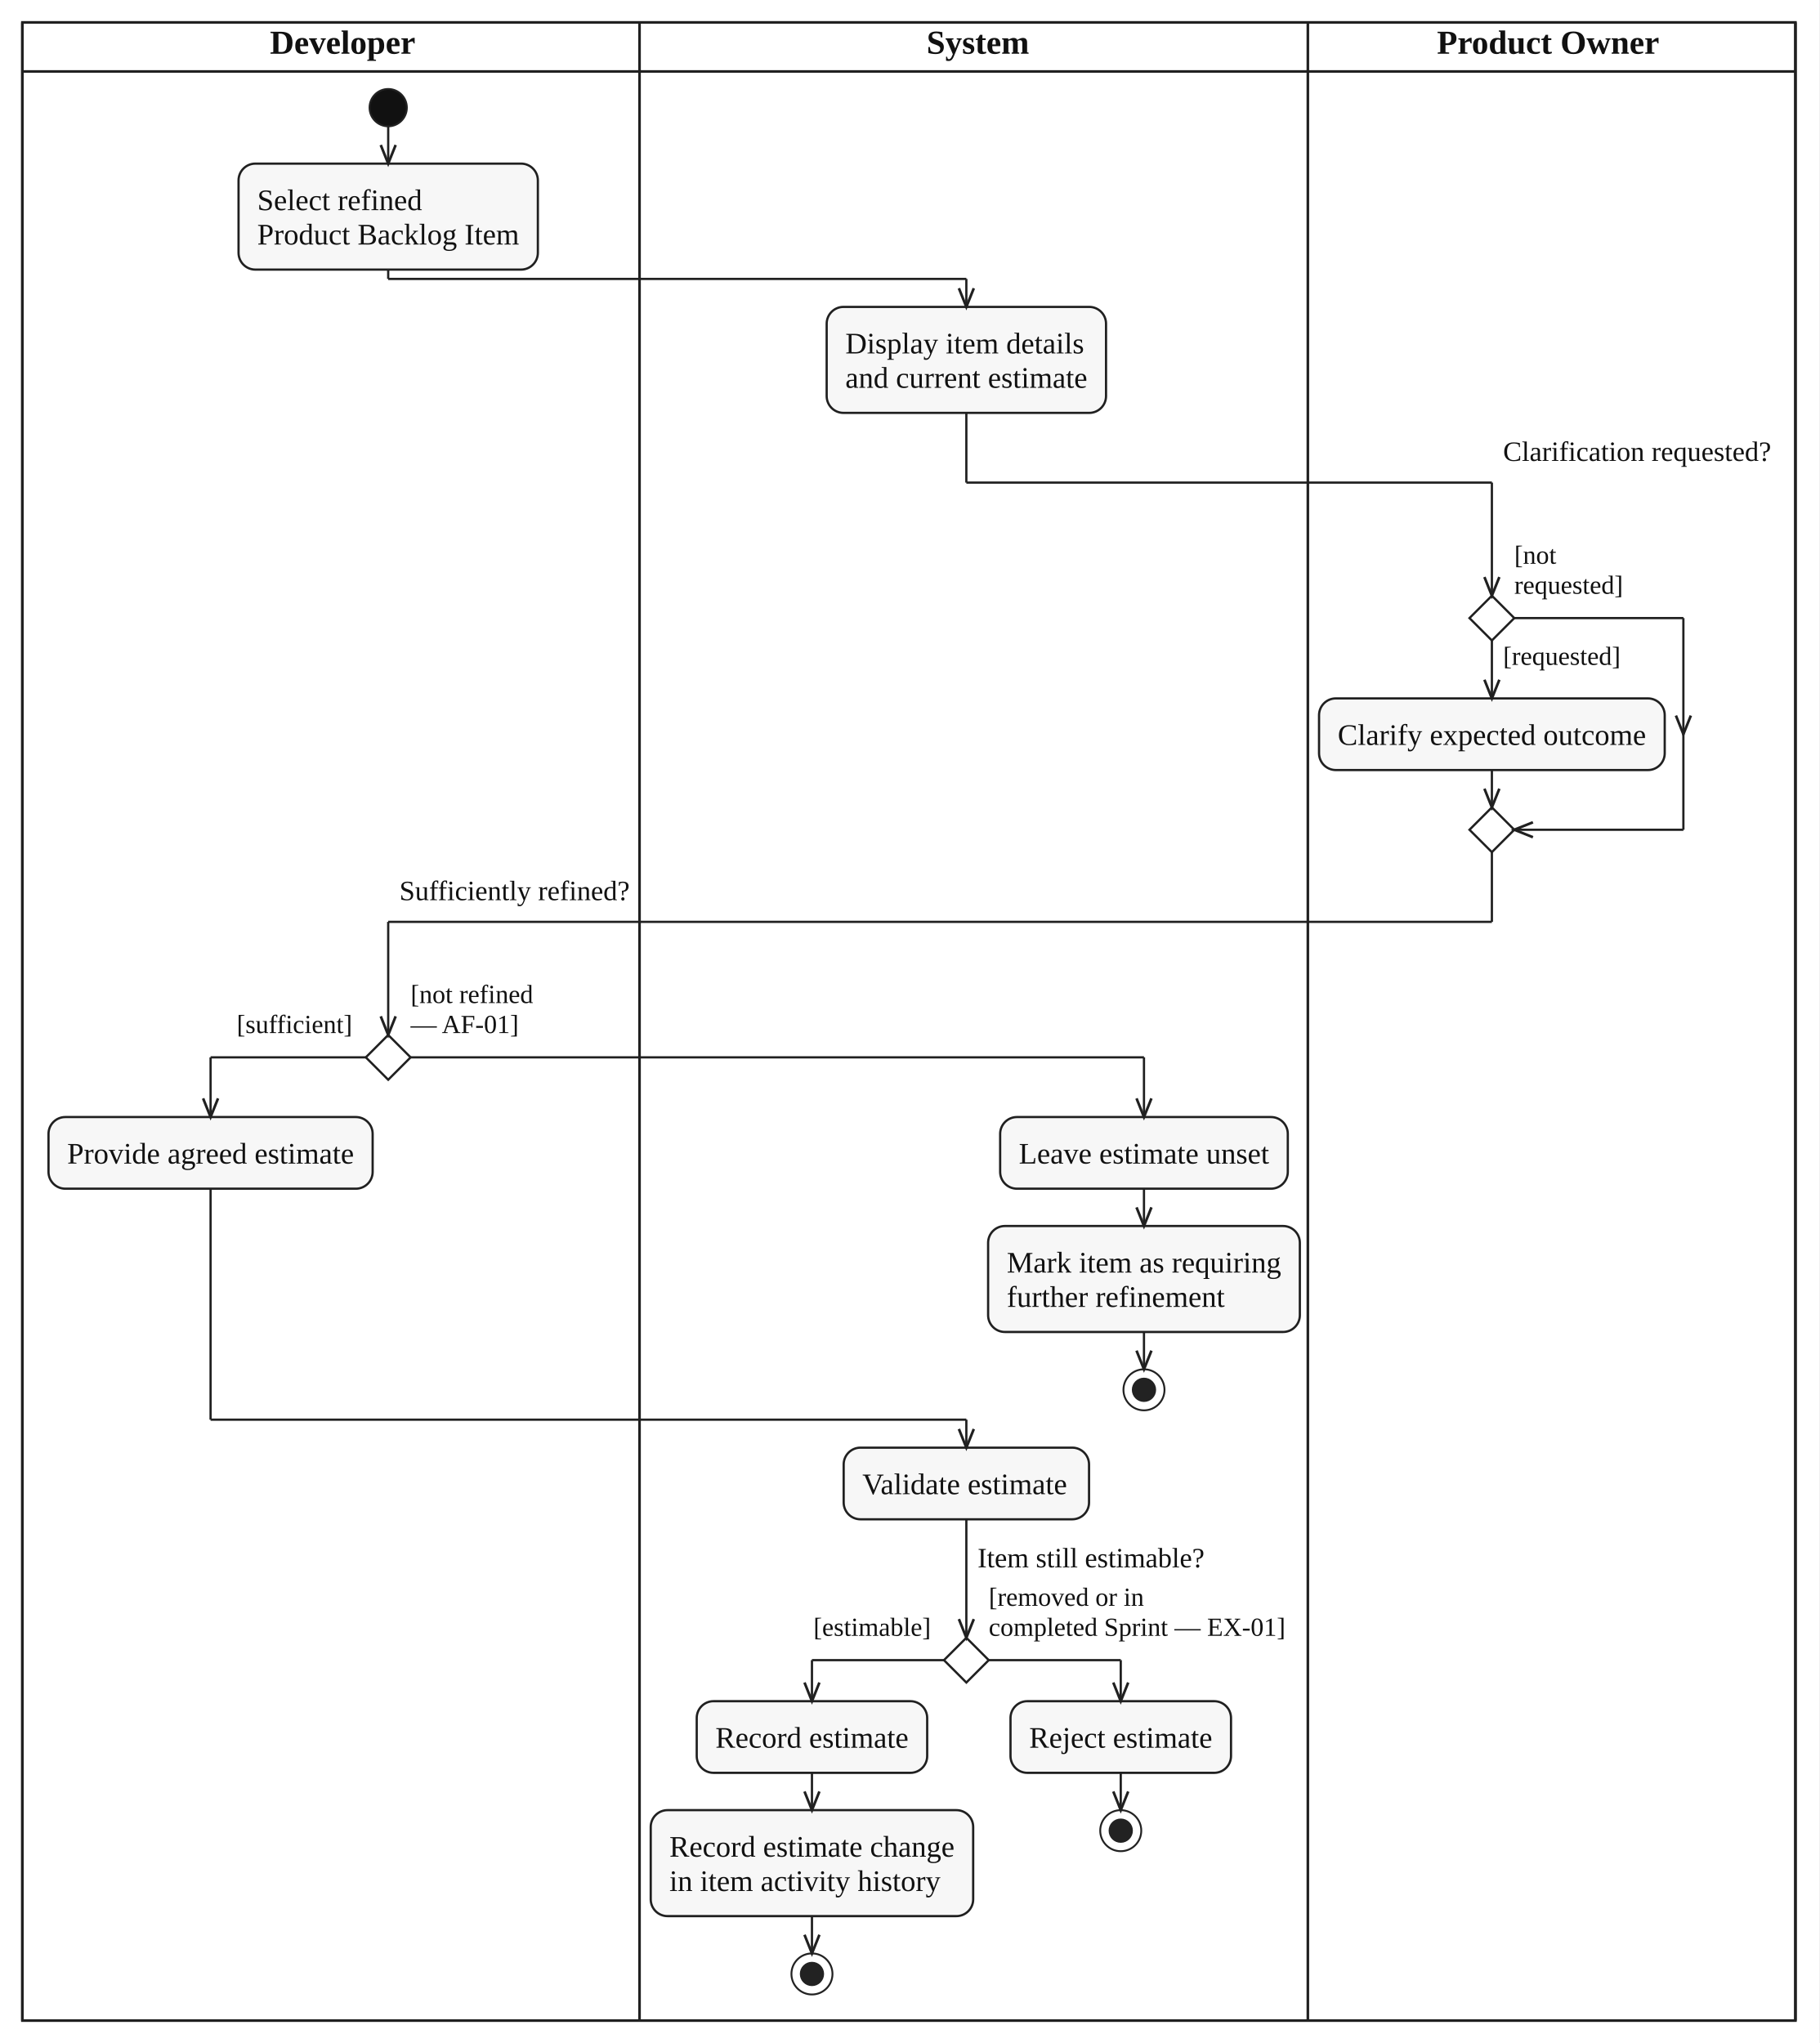
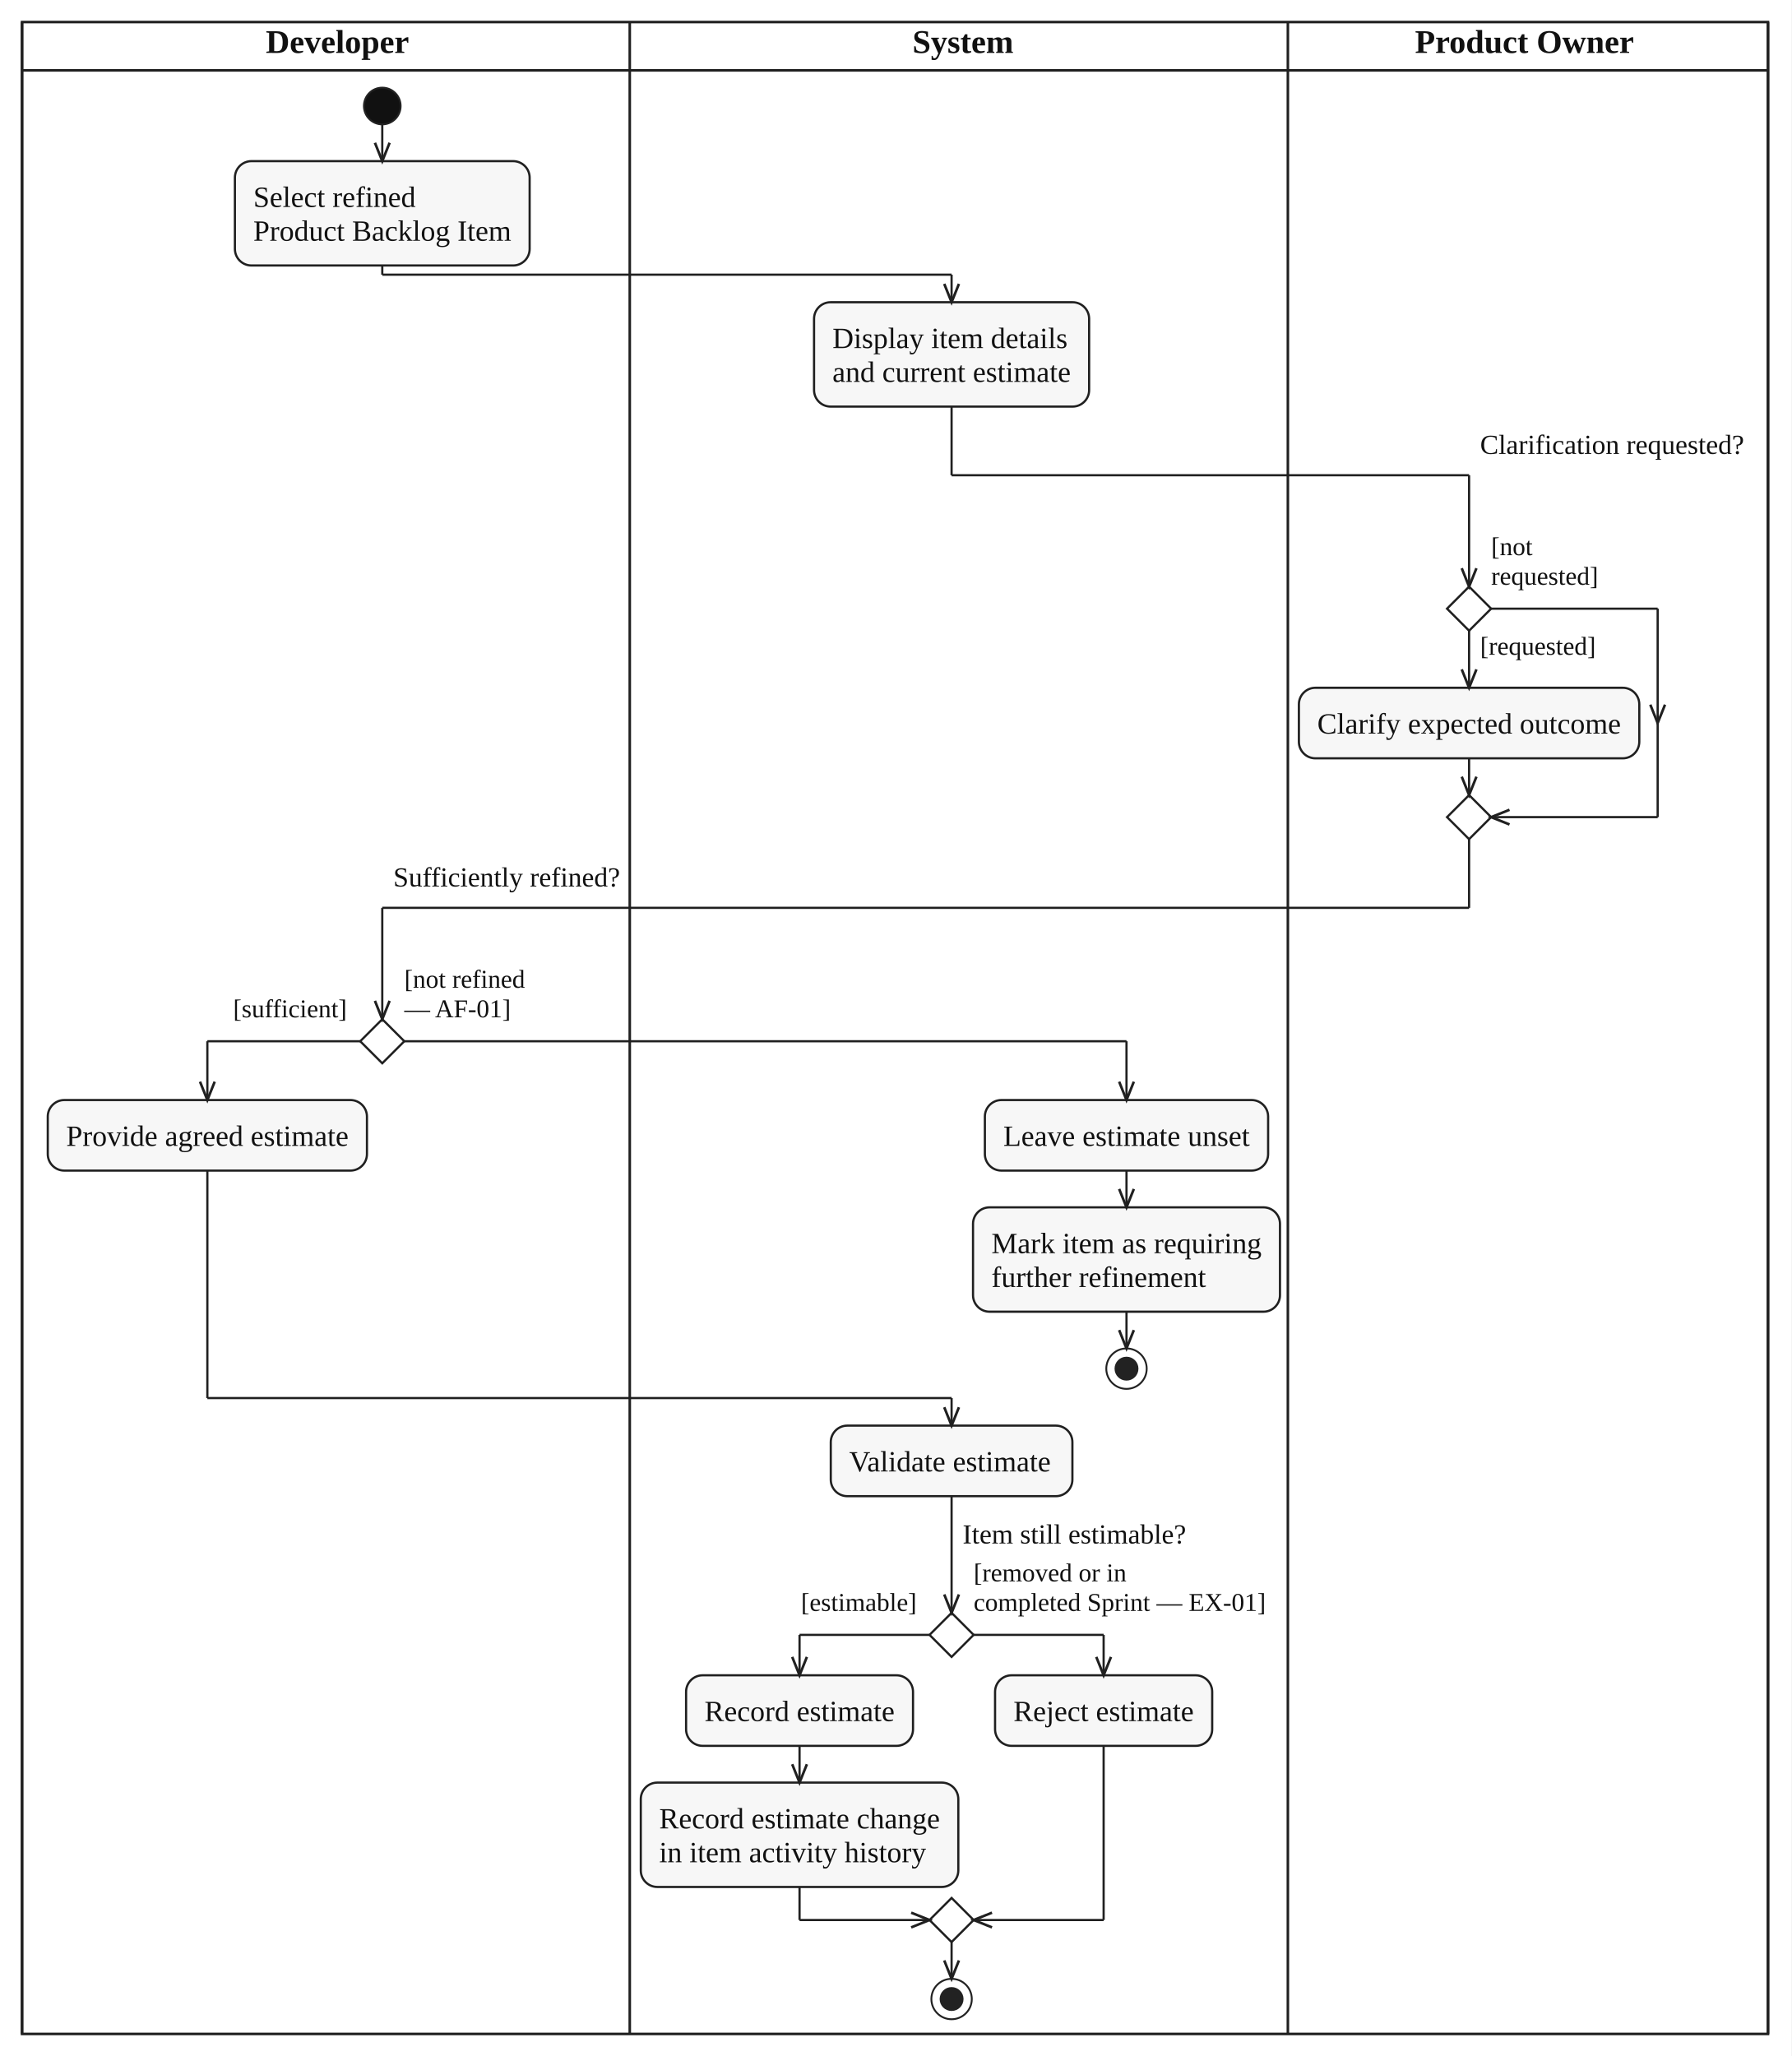
- <svg xmlns="http://www.w3.org/2000/svg" contentStyleType="text/css" height="1095px" preserveAspectRatio="none" style="width:975px;height:1095px;background:#FFFFFF;" version="1.1" viewBox="-5 0.394 975 1095" width="975px" zoomAndPan="magnify" data-pres-formatted="1">
-   <rect id="pres-background" x="-5" y="0.394" width="975" height="1095" fill="#FFFFFF" stroke="none" />
+ <svg xmlns="http://www.w3.org/2000/svg" contentStyleType="text/css" height="1119px" preserveAspectRatio="none" style="width:975px;height:1119px;background:#FFFFFF;" version="1.1" viewBox="-5 0.394 975 1119" width="975px" zoomAndPan="magnify" data-pres-formatted="1">
+   <rect id="pres-background" x="-5" y="0.394" width="975" height="1119" fill="#FFFFFF" stroke="none" />
  <defs />
  <g>
    <rect fill="#FFFFFF" height="30.698" style="stroke:#FFFFFF;stroke-width:1.0;" width="935.509" x="15" y="12.394" />
    <ellipse cx="203.057" cy="58.092" fill="#111111" rx="10" ry="10" style="stroke:#222222;stroke-width:1.0;" />
    <rect fill="#F7F7F7" height="56.797" rx="9" ry="9" style="stroke:#202020;stroke-width:1.2;" width="160.414" x="122.85" y="88.092" />
    <text fill="#111111" font-family="Times New Roman" font-size="16" lengthAdjust="spacing" textLength="88.398" x="132.85" y="113.029">Select refined</text>
    <text fill="#111111" font-family="Times New Roman" font-size="16" lengthAdjust="spacing" textLength="140.414" x="132.85" y="131.428">Product Backlog Item</text>
    <polygon fill="#FFFFFF" points="203.057,555.108,215.057,567.108,203.057,579.108,191.057,567.108,203.057,555.108" style="stroke:#202020;stroke-width:1.2;" />
    <text fill="#111111" font-family="Times New Roman" font-size="15" lengthAdjust="spacing" textLength="123.699" x="209.057" y="482.869">Sufficiently refined?</text>
    <text fill="#111111" font-family="Times New Roman" font-size="15" lengthAdjust="spacing" textLength="3.75" x="209.057" y="500.118"> </text>
    <text fill="#111111" font-family="Times New Roman" font-size="15" lengthAdjust="spacing" textLength="3.75" x="209.057" y="517.366"> </text>
    <text fill="#111111" font-family="Times New Roman" font-size="15" lengthAdjust="spacing" textLength="3.75" x="209.057" y="534.615"> </text>
    <text fill="#111111" font-family="Times New Roman" font-size="15" lengthAdjust="spacing" textLength="3.75" x="209.057" y="551.863"> </text>
    <text fill="#111111" font-family="Times New Roman" font-size="14" lengthAdjust="spacing" textLength="69.193" x="121.863" y="554.08">[sufficient]  </text>
    <text fill="#111111" font-family="Times New Roman" font-size="6" lengthAdjust="spacing" textLength="1.5" x="121.863" y="562.71"> </text>
    <text fill="#111111" font-family="Times New Roman" font-size="14" lengthAdjust="spacing" textLength="72.693" x="215.057" y="537.981">  [not refined</text>
    <text fill="#111111" font-family="Times New Roman" font-size="14" lengthAdjust="spacing" textLength="65.721" x="215.057" y="554.08">  — AF-01]</text>
    <text fill="#111111" font-family="Times New Roman" font-size="6" lengthAdjust="spacing" textLength="1.5" x="215.057" y="562.71"> </text>
    <rect fill="#F7F7F7" height="38.398" rx="9" ry="9" style="stroke:#202020;stroke-width:1.2;" width="173.719" x="21" y="599.108" />
    <text fill="#111111" font-family="Times New Roman" font-size="16" lengthAdjust="spacing" textLength="153.719" x="31" y="624.045">Provide agreed estimate</text>
-     <line style="stroke:#202020;stroke-width:1.4;" x1="7" x2="7" y1="12.394" y2="1083.387" />
+     <line style="stroke:#202020;stroke-width:1.4;" x1="7" x2="7" y1="12.394" y2="1107.387" />
    <rect fill="#F7F7F7" height="56.797" rx="9" ry="9" style="stroke:#202020;stroke-width:1.2;" width="149.719" x="438.056" y="164.889" />
    <text fill="#111111" font-family="Times New Roman" font-size="16" lengthAdjust="spacing" textLength="127.977" x="448.056" y="189.826">Display item details</text>
    <text fill="#111111" font-family="Times New Roman" font-size="16" lengthAdjust="spacing" textLength="129.719" x="448.056" y="208.225">and current estimate</text>
    <rect fill="#F7F7F7" height="38.398" rx="9" ry="9" style="stroke:#202020;stroke-width:1.2;" width="154.164" x="531.031" y="599.108" />
    <text fill="#111111" font-family="Times New Roman" font-size="16" lengthAdjust="spacing" textLength="134.164" x="541.031" y="624.045">Leave estimate unset</text>
    <rect fill="#F7F7F7" height="56.797" rx="9" ry="9" style="stroke:#202020;stroke-width:1.2;" width="167.07" x="524.578" y="657.506" />
    <text fill="#111111" font-family="Times New Roman" font-size="16" lengthAdjust="spacing" textLength="147.07" x="534.578" y="682.444">Mark item as requiring</text>
    <text fill="#111111" font-family="Times New Roman" font-size="16" lengthAdjust="spacing" textLength="116.828" x="534.578" y="700.842">further refinement</text>
    <ellipse cx="608.113" cy="745.303" fill="none" rx="11" ry="11" style="stroke:#222222;stroke-width:1.0;" />
    <ellipse cx="608.113" cy="745.303" fill="#222222" rx="6" ry="6" style="stroke:#222222;stroke-width:1.0;" />
    <rect fill="#F7F7F7" height="38.398" rx="9" ry="9" style="stroke:#202020;stroke-width:1.2;" width="131.508" x="447.162" y="776.303" />
    <text fill="#111111" font-family="Times New Roman" font-size="16" lengthAdjust="spacing" textLength="111.508" x="457.162" y="801.241">Validate estimate</text>
    <polygon fill="#FFFFFF" points="512.915,878.192,524.915,890.192,512.915,902.192,500.916,890.192,512.915,878.192" style="stroke:#202020;stroke-width:1.2;" />
    <text fill="#111111" font-family="Times New Roman" font-size="15" lengthAdjust="spacing" textLength="121.633" x="518.915" y="840.45">Item still estimable?</text>
    <text fill="#111111" font-family="Times New Roman" font-size="15" lengthAdjust="spacing" textLength="3.75" x="518.915" y="857.699"> </text>
    <text fill="#111111" font-family="Times New Roman" font-size="15" lengthAdjust="spacing" textLength="3.75" x="518.915" y="874.947"> </text>
    <text fill="#111111" font-family="Times New Roman" font-size="14" lengthAdjust="spacing" textLength="69.973" x="430.943" y="877.164">[estimable]  </text>
    <text fill="#111111" font-family="Times New Roman" font-size="6" lengthAdjust="spacing" textLength="1.5" x="430.943" y="885.793"> </text>
    <text fill="#111111" font-family="Times New Roman" font-size="14" lengthAdjust="spacing" textLength="90.193" x="524.915" y="861.065">  [removed or in</text>
    <text fill="#111111" font-family="Times New Roman" font-size="14" lengthAdjust="spacing" textLength="166.024" x="524.915" y="877.164">  completed Sprint — EX-01]</text>
    <text fill="#111111" font-family="Times New Roman" font-size="6" lengthAdjust="spacing" textLength="1.5" x="524.915" y="885.793"> </text>
    <rect fill="#F7F7F7" height="38.398" rx="9" ry="9" style="stroke:#202020;stroke-width:1.2;" width="123.516" x="368.408" y="912.192" />
    <text fill="#111111" font-family="Times New Roman" font-size="16" lengthAdjust="spacing" textLength="103.516" x="378.408" y="937.129">Record estimate</text>
    <rect fill="#F7F7F7" height="56.797" rx="9" ry="9" style="stroke:#202020;stroke-width:1.2;" width="172.82" x="343.755" y="970.59" />
    <text fill="#111111" font-family="Times New Roman" font-size="16" lengthAdjust="spacing" textLength="152.82" x="353.755" y="995.528">Record estimate change</text>
    <text fill="#111111" font-family="Times New Roman" font-size="16" lengthAdjust="spacing" textLength="145.312" x="353.755" y="1013.926">in item activity history</text>
-     <ellipse cx="430.166" cy="1058.387" fill="none" rx="11" ry="11" style="stroke:#222222;stroke-width:1.0;" />
-     <ellipse cx="430.166" cy="1058.387" fill="#222222" rx="6" ry="6" style="stroke:#222222;stroke-width:1.0;" />
    <rect fill="#F7F7F7" height="38.398" rx="9" ry="9" style="stroke:#202020;stroke-width:1.2;" width="118.18" x="536.576" y="912.192" />
    <text fill="#111111" font-family="Times New Roman" font-size="16" lengthAdjust="spacing" textLength="98.18" x="546.576" y="937.129">Reject estimate</text>
-     <ellipse cx="595.665" cy="981.59" fill="none" rx="11" ry="11" style="stroke:#222222;stroke-width:1.0;" />
-     <ellipse cx="595.665" cy="981.59" fill="#222222" rx="6" ry="6" style="stroke:#222222;stroke-width:1.0;" />
-     <line style="stroke:#202020;stroke-width:1.4;" x1="337.755" x2="337.755" y1="12.394" y2="1083.387" />
+     <polygon fill="#FFFFFF" points="512.915,1033.387,524.915,1045.387,512.915,1057.387,500.916,1045.387,512.915,1033.387" style="stroke:#202020;stroke-width:1.2;" />
+     <ellipse cx="512.915" cy="1088.387" fill="none" rx="11" ry="11" style="stroke:#222222;stroke-width:1.0;" />
+     <ellipse cx="512.915" cy="1088.387" fill="#222222" rx="6" ry="6" style="stroke:#222222;stroke-width:1.0;" />
+     <line style="stroke:#202020;stroke-width:1.4;" x1="337.755" x2="337.755" y1="12.394" y2="1107.387" />
    <rect fill="#F7F7F7" height="38.398" rx="9" ry="9" style="stroke:#202020;stroke-width:1.2;" width="185.266" x="701.94" y="374.722" />
    <text fill="#111111" font-family="Times New Roman" font-size="16" lengthAdjust="spacing" textLength="165.266" x="711.94" y="399.66">Clarify expected outcome</text>
    <polygon fill="#FFFFFF" points="794.573,319.673,806.573,331.673,794.573,343.673,782.573,331.673,794.573,319.673" style="stroke:#202020;stroke-width:1.2;" />
    <text fill="#111111" font-family="Times New Roman" font-size="15" lengthAdjust="spacing" textLength="143.686" x="800.573" y="247.434">Clarification requested?</text>
    <text fill="#111111" font-family="Times New Roman" font-size="15" lengthAdjust="spacing" textLength="3.75" x="800.573" y="264.683"> </text>
    <text fill="#111111" font-family="Times New Roman" font-size="15" lengthAdjust="spacing" textLength="3.75" x="800.573" y="281.931"> </text>
    <text fill="#111111" font-family="Times New Roman" font-size="15" lengthAdjust="spacing" textLength="3.75" x="800.573" y="299.18"> </text>
    <text fill="#111111" font-family="Times New Roman" font-size="15" lengthAdjust="spacing" textLength="3.75" x="800.573" y="316.428"> </text>
    <text fill="#111111" font-family="Times New Roman" font-size="14" lengthAdjust="spacing" textLength="69.966" x="800.573" y="356.743">[requested]  </text>
    <text fill="#111111" font-family="Times New Roman" font-size="6" lengthAdjust="spacing" textLength="1.5" x="800.573" y="365.373"> </text>
    <text fill="#111111" font-family="Times New Roman" font-size="14" lengthAdjust="spacing" textLength="29.552" x="806.573" y="302.546">  [not</text>
    <text fill="#111111" font-family="Times New Roman" font-size="14" lengthAdjust="spacing" textLength="65.304" x="806.573" y="318.644">  requested]</text>
    <text fill="#111111" font-family="Times New Roman" font-size="6" lengthAdjust="spacing" textLength="1.5" x="806.573" y="327.274"> </text>
    <polygon fill="#FFFFFF" points="794.573,433.121,806.573,445.121,794.573,457.121,782.573,445.121,794.573,433.121" style="stroke:#202020;stroke-width:1.2;" />
-     <line style="stroke:#202020;stroke-width:1.4;" x1="695.94" x2="695.94" y1="12.394" y2="1083.387" />
-     <line style="stroke:#202020;stroke-width:1.4;" x1="957.259" x2="957.259" y1="12.394" y2="1083.387" />
+     <line style="stroke:#202020;stroke-width:1.4;" x1="695.94" x2="695.94" y1="12.394" y2="1107.387" />
+     <line style="stroke:#202020;stroke-width:1.4;" x1="957.259" x2="957.259" y1="12.394" y2="1107.387" />
    <line style="stroke:#202020;stroke-width:1.2;" x1="203.057" x2="203.057" y1="68.092" y2="88.092" />
    <polyline points="199.057,78.092 203.057,88.092 207.057,78.092" fill="none" stroke="#202020" stroke-width="1.4" stroke-linejoin="miter" stroke-linecap="butt" class="open-arrowhead" />
    <line style="stroke:#202020;stroke-width:1.2;" x1="191.057" x2="107.859" y1="567.108" y2="567.108" />
    <line style="stroke:#202020;stroke-width:1.2;" x1="107.859" x2="107.859" y1="567.108" y2="599.108" />
    <polyline points="103.859,589.108 107.859,599.108 111.859,589.108" fill="none" stroke="#202020" stroke-width="1.4" stroke-linejoin="miter" stroke-linecap="butt" class="open-arrowhead" />
    <line style="stroke:#202020;stroke-width:1.2;" x1="107.859" x2="107.859" y1="637.506" y2="761.303" />
    <line style="stroke:#202020;stroke-width:1.2;" x1="107.859" x2="512.915" y1="761.303" y2="761.303" />
    <line style="stroke:#202020;stroke-width:1.2;" x1="512.915" x2="512.915" y1="761.303" y2="776.303" />
    <polyline points="508.916,766.303 512.915,776.303 516.915,766.303" fill="none" stroke="#202020" stroke-width="1.4" stroke-linejoin="miter" stroke-linecap="butt" class="open-arrowhead" />
    <line style="stroke:#202020;stroke-width:1.2;" x1="608.113" x2="608.113" y1="637.506" y2="657.506" />
    <polyline points="604.113,647.506 608.113,657.506 612.113,647.506" fill="none" stroke="#202020" stroke-width="1.4" stroke-linejoin="miter" stroke-linecap="butt" class="open-arrowhead" />
    <line style="stroke:#202020;stroke-width:1.2;" x1="608.113" x2="608.113" y1="714.303" y2="734.303" />
    <polyline points="604.113,724.303 608.113,734.303 612.113,724.303" fill="none" stroke="#202020" stroke-width="1.4" stroke-linejoin="miter" stroke-linecap="butt" class="open-arrowhead" />
    <line style="stroke:#202020;stroke-width:1.2;" x1="430.166" x2="430.166" y1="950.59" y2="970.59" />
    <polyline points="426.166,960.59 430.166,970.59 434.166,960.59" fill="none" stroke="#202020" stroke-width="1.4" stroke-linejoin="miter" stroke-linecap="butt" class="open-arrowhead" />
-     <line style="stroke:#202020;stroke-width:1.2;" x1="430.166" x2="430.166" y1="1027.387" y2="1047.387" />
-     <polyline points="426.166,1037.387 430.166,1047.387 434.166,1037.387" fill="none" stroke="#202020" stroke-width="1.4" stroke-linejoin="miter" stroke-linecap="butt" class="open-arrowhead" />
-     <line style="stroke:#202020;stroke-width:1.2;" x1="595.665" x2="595.665" y1="950.59" y2="970.59" />
-     <polyline points="591.665,960.59 595.665,970.59 599.665,960.59" fill="none" stroke="#202020" stroke-width="1.4" stroke-linejoin="miter" stroke-linecap="butt" class="open-arrowhead" />
    <line style="stroke:#202020;stroke-width:1.2;" x1="500.916" x2="430.166" y1="890.192" y2="890.192" />
    <line style="stroke:#202020;stroke-width:1.2;" x1="430.166" x2="430.166" y1="890.192" y2="912.192" />
    <polyline points="426.166,902.192 430.166,912.192 434.166,902.192" fill="none" stroke="#202020" stroke-width="1.4" stroke-linejoin="miter" stroke-linecap="butt" class="open-arrowhead" />
    <line style="stroke:#202020;stroke-width:1.2;" x1="524.915" x2="595.665" y1="890.192" y2="890.192" />
    <line style="stroke:#202020;stroke-width:1.2;" x1="595.665" x2="595.665" y1="890.192" y2="912.192" />
    <polyline points="591.665,902.192 595.665,912.192 599.665,902.192" fill="none" stroke="#202020" stroke-width="1.4" stroke-linejoin="miter" stroke-linecap="butt" class="open-arrowhead" />
+     <line style="stroke:#202020;stroke-width:1.2;" x1="430.166" x2="430.166" y1="1027.387" y2="1045.387" />
+     <line style="stroke:#202020;stroke-width:1.2;" x1="430.166" x2="500.916" y1="1045.387" y2="1045.387" />
+     <polyline points="490.916,1041.387 500.916,1045.387 490.916,1049.387" fill="none" stroke="#202020" stroke-width="1.4" stroke-linejoin="miter" stroke-linecap="butt" class="open-arrowhead" />
+     <line style="stroke:#202020;stroke-width:1.2;" x1="595.665" x2="595.665" y1="950.59" y2="1045.387" />
+     <line style="stroke:#202020;stroke-width:1.2;" x1="595.665" x2="524.915" y1="1045.387" y2="1045.387" />
+     <polyline points="534.915,1041.387 524.915,1045.387 534.915,1049.387" fill="none" stroke="#202020" stroke-width="1.4" stroke-linejoin="miter" stroke-linecap="butt" class="open-arrowhead" />
    <line style="stroke:#202020;stroke-width:1.2;" x1="512.915" x2="512.915" y1="814.702" y2="878.192" />
    <polyline points="508.916,868.192 512.915,878.192 516.915,868.192" fill="none" stroke="#202020" stroke-width="1.4" stroke-linejoin="miter" stroke-linecap="butt" class="open-arrowhead" />
+     <line style="stroke:#202020;stroke-width:1.2;" x1="512.915" x2="512.915" y1="1057.387" y2="1077.387" />
+     <polyline points="508.916,1067.387 512.915,1077.387 516.915,1067.387" fill="none" stroke="#202020" stroke-width="1.4" stroke-linejoin="miter" stroke-linecap="butt" class="open-arrowhead" />
    <line style="stroke:#202020;stroke-width:1.2;" x1="794.573" x2="794.573" y1="343.673" y2="374.722" />
    <polyline points="790.573,364.722 794.573,374.722 798.573,364.722" fill="none" stroke="#202020" stroke-width="1.4" stroke-linejoin="miter" stroke-linecap="butt" class="open-arrowhead" />
    <line style="stroke:#202020;stroke-width:1.2;" x1="806.573" x2="897.206" y1="331.673" y2="331.673" />
    <polyline points="893.206,383.921 897.206,393.921 901.206,383.921" fill="none" stroke="#202020" stroke-width="1.4" stroke-linejoin="miter" stroke-linecap="butt" class="open-arrowhead" />
    <line style="stroke:#202020;stroke-width:1.2;" x1="897.206" x2="897.206" y1="331.673" y2="445.121" />
    <line style="stroke:#202020;stroke-width:1.2;" x1="897.206" x2="806.573" y1="445.121" y2="445.121" />
    <polyline points="816.573,441.121 806.573,445.121 816.573,449.121" fill="none" stroke="#202020" stroke-width="1.4" stroke-linejoin="miter" stroke-linecap="butt" class="open-arrowhead" />
    <line style="stroke:#202020;stroke-width:1.2;" x1="794.573" x2="794.573" y1="413.121" y2="433.121" />
    <polyline points="790.573,423.121 794.573,433.121 798.573,423.121" fill="none" stroke="#202020" stroke-width="1.4" stroke-linejoin="miter" stroke-linecap="butt" class="open-arrowhead" />
    <line style="stroke:#202020;stroke-width:1.2;" x1="203.057" x2="203.057" y1="144.889" y2="149.889" />
    <line style="stroke:#202020;stroke-width:1.2;" x1="203.057" x2="512.915" y1="149.889" y2="149.889" />
    <line style="stroke:#202020;stroke-width:1.2;" x1="512.915" x2="512.915" y1="149.889" y2="164.889" />
    <polyline points="508.916,154.889 512.915,164.889 516.915,154.889" fill="none" stroke="#202020" stroke-width="1.4" stroke-linejoin="miter" stroke-linecap="butt" class="open-arrowhead" />
    <line style="stroke:#202020;stroke-width:1.2;" x1="512.915" x2="512.915" y1="221.685" y2="259.051" />
    <line style="stroke:#202020;stroke-width:1.2;" x1="512.915" x2="794.573" y1="259.051" y2="259.051" />
    <line style="stroke:#202020;stroke-width:1.2;" x1="794.573" x2="794.573" y1="259.051" y2="319.673" />
    <polyline points="790.573,309.673 794.573,319.673 798.573,309.673" fill="none" stroke="#202020" stroke-width="1.4" stroke-linejoin="miter" stroke-linecap="butt" class="open-arrowhead" />
    <line style="stroke:#202020;stroke-width:1.2;" x1="215.057" x2="608.113" y1="567.108" y2="567.108" />
    <line style="stroke:#202020;stroke-width:1.2;" x1="608.113" x2="608.113" y1="567.108" y2="599.108" />
    <polyline points="604.113,589.108 608.113,599.108 612.113,589.108" fill="none" stroke="#202020" stroke-width="1.4" stroke-linejoin="miter" stroke-linecap="butt" class="open-arrowhead" />
    <line style="stroke:#202020;stroke-width:1.2;" x1="794.573" x2="794.573" y1="457.121" y2="494.487" />
    <line style="stroke:#202020;stroke-width:1.2;" x1="794.573" x2="203.057" y1="494.487" y2="494.487" />
    <line style="stroke:#202020;stroke-width:1.2;" x1="203.057" x2="203.057" y1="494.487" y2="555.108" />
    <polyline points="199.057,545.108 203.057,555.108 207.057,545.108" fill="none" stroke="#202020" stroke-width="1.4" stroke-linejoin="miter" stroke-linecap="butt" class="open-arrowhead" />
    <text fill="#111111" font-family="Times New Roman" font-size="18" font-weight="bold" lengthAdjust="spacing" textLength="77.968" x="139.644" y="29.198">Developer</text>
    <text fill="#111111" font-family="Times New Roman" font-size="7" font-weight="bold" lengthAdjust="spacing" textLength="1.75" x="135.144" y="39.627"> </text>
    <text fill="#111111" font-family="Times New Roman" font-size="18" font-weight="bold" lengthAdjust="spacing" textLength="54.993" x="491.601" y="29.198">System</text>
    <text fill="#111111" font-family="Times New Roman" font-size="7" font-weight="bold" lengthAdjust="spacing" textLength="1.75" x="487.101" y="39.627"> </text>
    <text fill="#111111" font-family="Times New Roman" font-size="18" font-weight="bold" lengthAdjust="spacing" textLength="119.478" x="765.11" y="29.198">Product Owner</text>
    <text fill="#111111" font-family="Times New Roman" font-size="7" font-weight="bold" lengthAdjust="spacing" textLength="1.75" x="760.61" y="39.627"> </text>
  </g>
  <g id="pres-frame" fill="none" stroke="#202020" stroke-width="1.4">
-     <rect x="7" y="12.394" width="950.259" height="1070.994" />
+     <rect x="7" y="12.394" width="950.259" height="1094.994" />
    <line x1="7" x2="957.259" y1="38.698" y2="38.698" />
  </g>
</svg>
